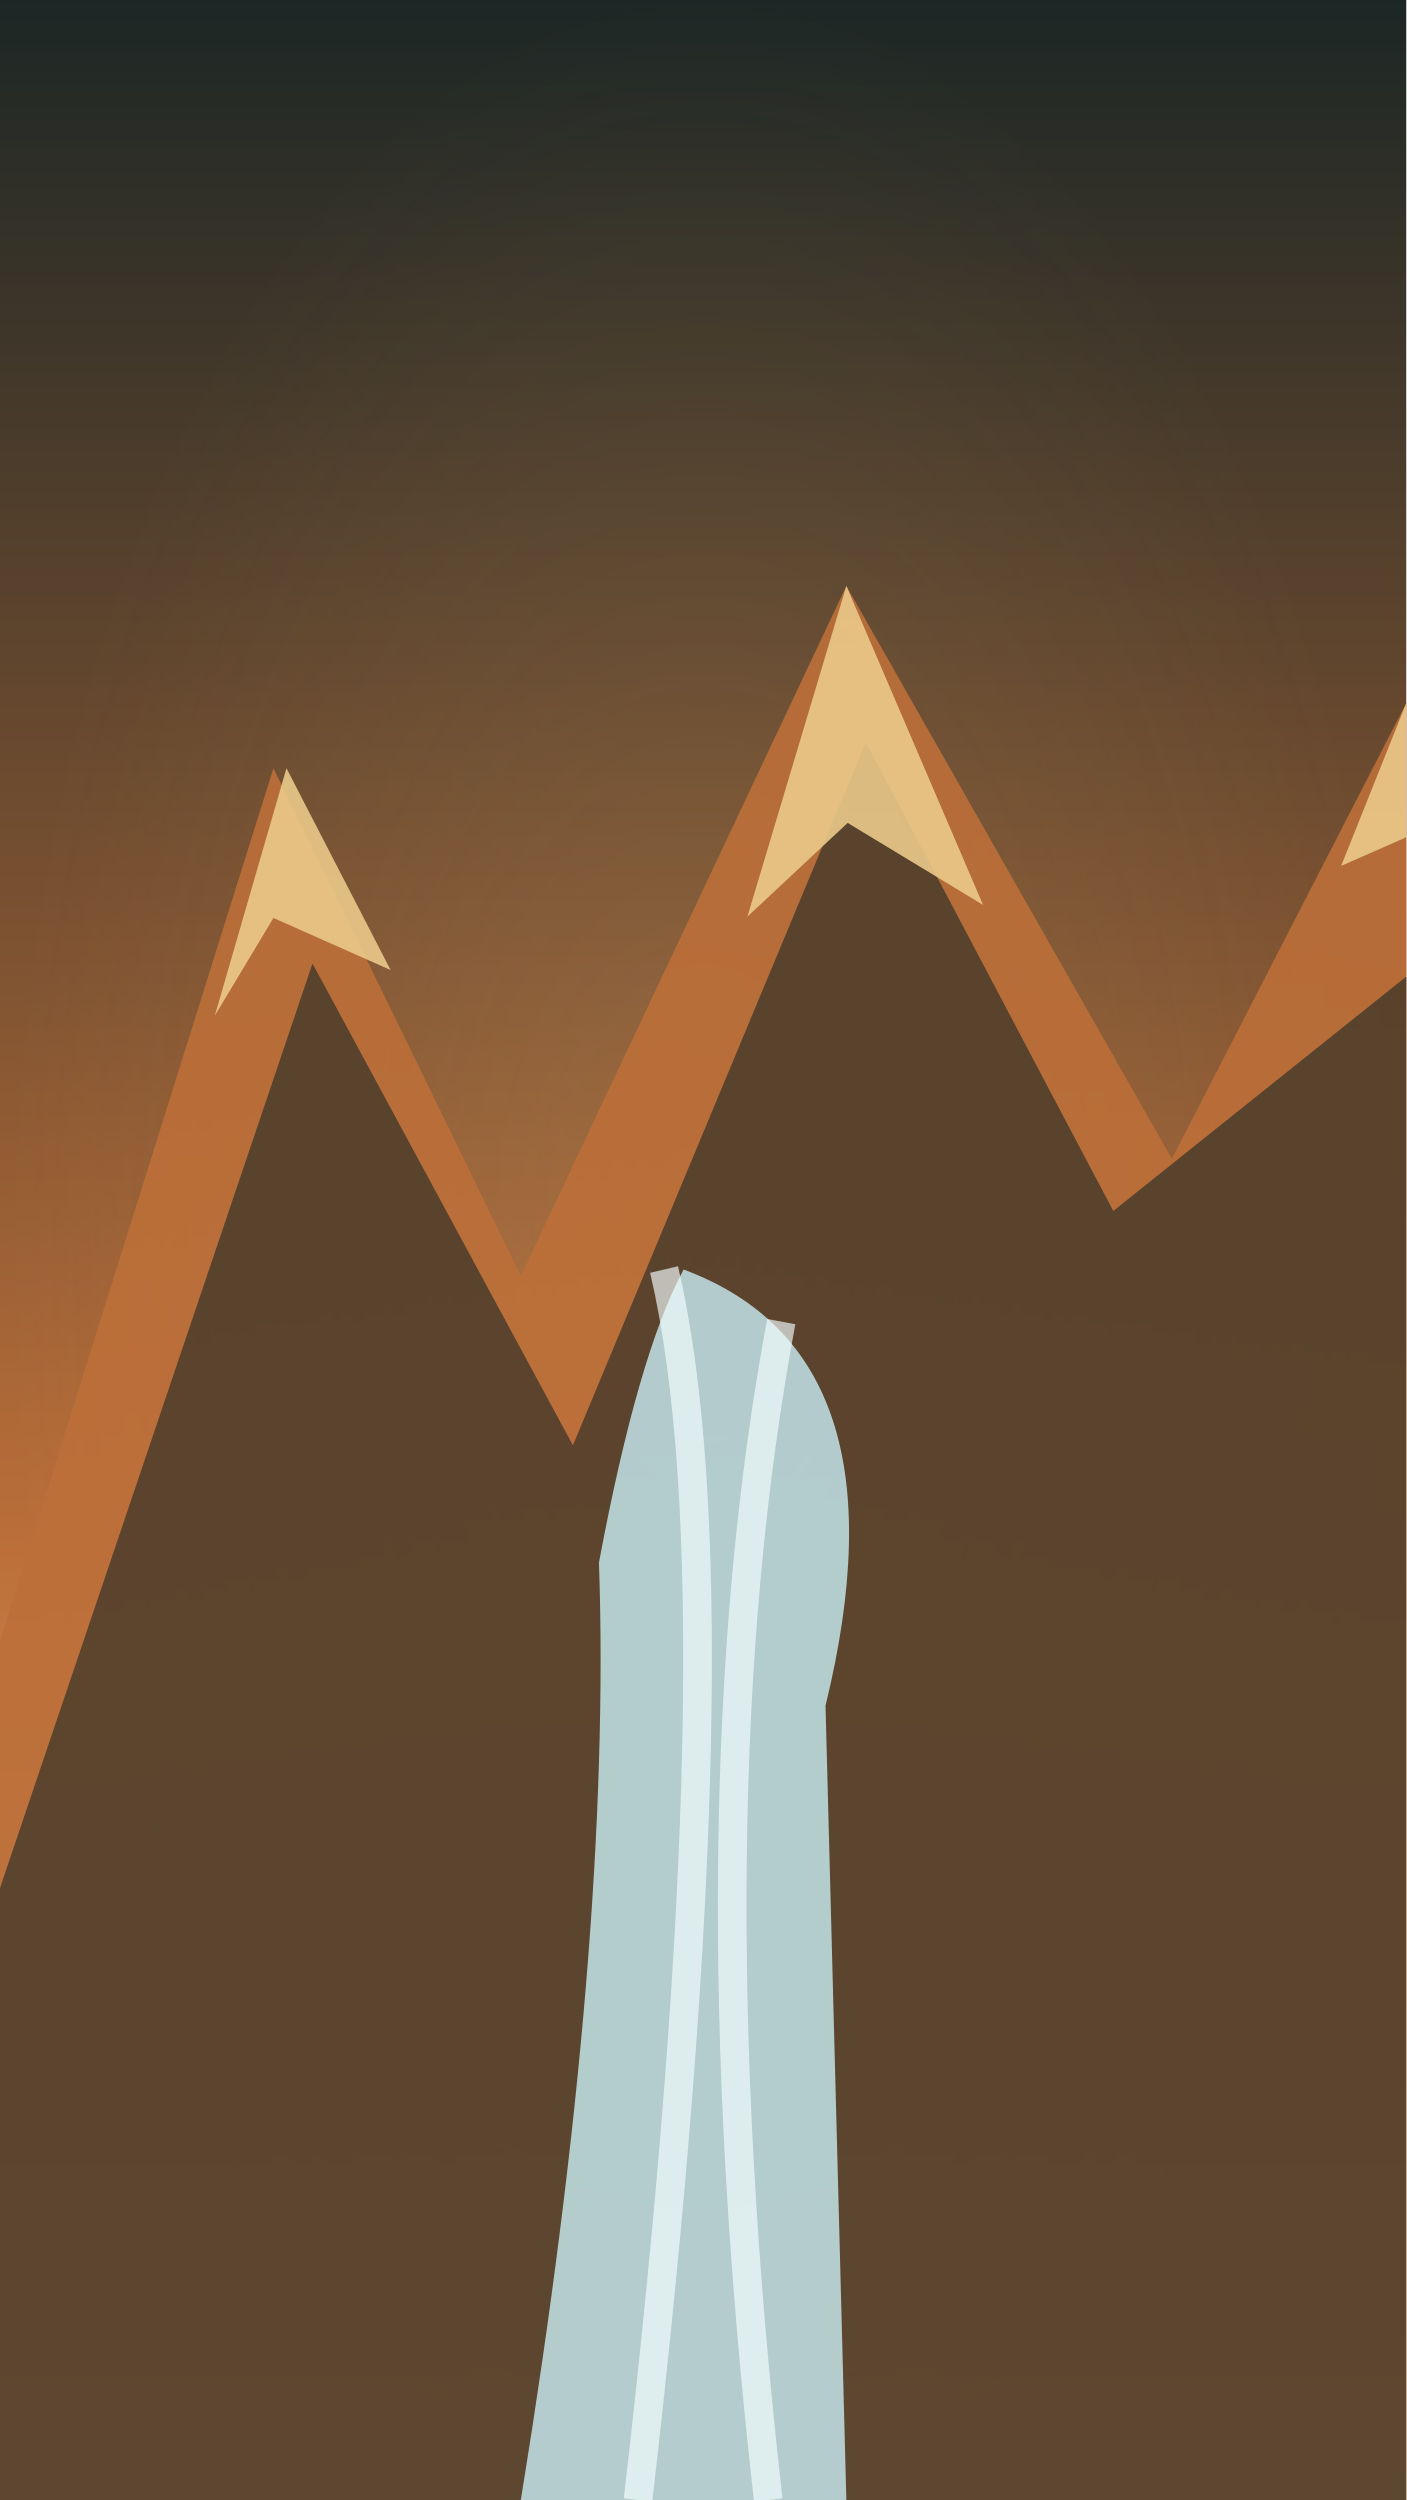
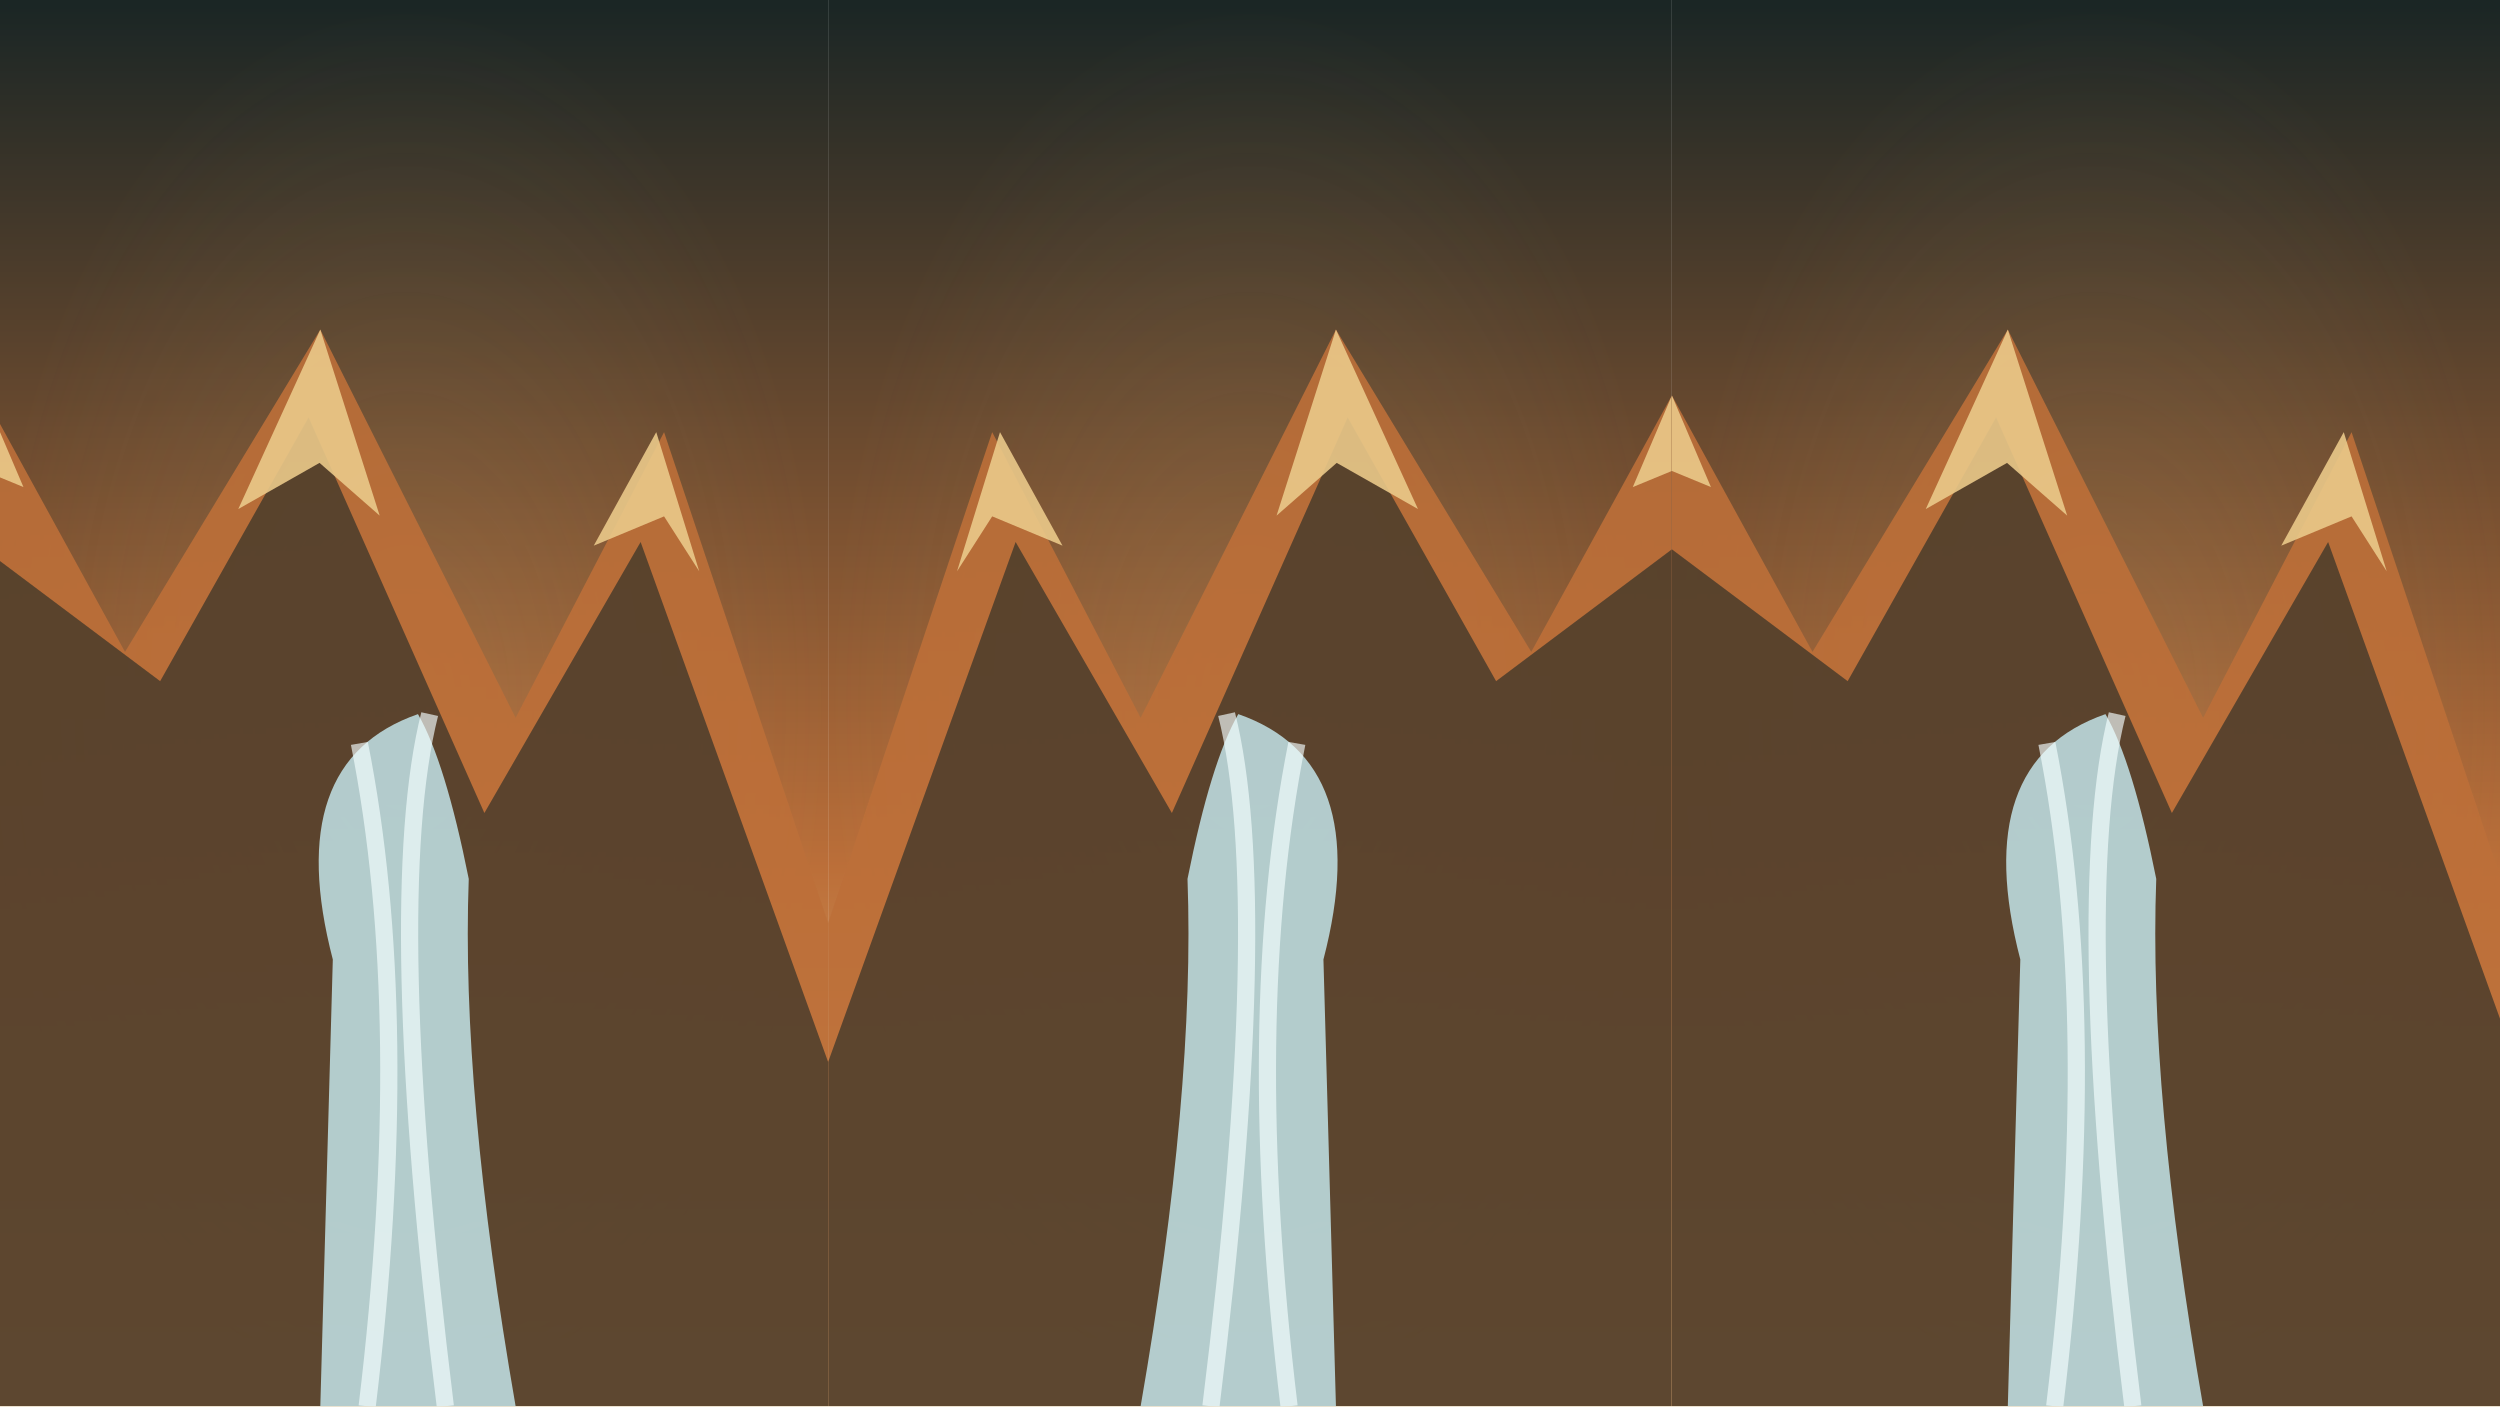
- <svg xmlns="http://www.w3.org/2000/svg" width="1080" height="1920" viewBox="0 0 1080 1920" role="img">
+ <svg xmlns="http://www.w3.org/2000/svg" width="1920" height="1080" viewBox="0 0 1920 1080" role="img">
  <defs>
    <linearGradient id="sky" x2="0" y2="1">
      <stop offset="0" stop-color="#1b2625" />
      <stop offset=".62" stop-color="#bc6f39" />
      <stop offset="1" stop-color="#eac98a" />
    </linearGradient>
    <radialGradient id="glow">
      <stop stop-color="#eac98a" stop-opacity=".55" />
      <stop offset="1" stop-color="#eac98a" stop-opacity="0" />
    </radialGradient>
    <filter id="blur">
      <feGaussianBlur stdDeviation="25" />
    </filter>
    <filter id="soft">
      <feGaussianBlur stdDeviation="5" />
    </filter>
  </defs>
-   <rect width="1080" height="1920" fill="url(#sky)" />
-   <rect width="1080" height="1920" fill="url(#glow)" opacity=".25" />
-   <path d="M0 1260L210 590L400 980L650 450L900 890L1080 540V1920H0Z" fill="#bc6f39" opacity=".9" />
-   <path d="M0 1450L240 740L440 1110L665 570L855 930L1080 750V1920H0Z" fill="#1b2625" opacity=".6" />
-   <path d="M220 590L300 745L210 705L165 780Z M650 450L755 695L651 632L574 704Z M1080 540L1030 665L1080 643Z" fill="#eac98a" opacity=".9" />
-   <path d="M525 975 Q700 1040 634 1310 L650 1920H400Q470 1490 460 1200Q490 1040 525 975Z" fill="#c9eef4" opacity=".8" />
-   <path d="M510 975Q570 1230 490 1920 M600 1015Q530 1390 590 1920" fill="none" stroke="#f5ffff" stroke-width="22" opacity=".65" />
+   <g transform="translate(1272 0) scale(-1 1)">
+     <svg x="636" y="0" width="648" height="1080" viewBox="0 0 1080 1920" preserveAspectRatio="none">
+       <rect width="1080" height="1920" fill="url(#sky)" />
+       <rect width="1080" height="1920" fill="url(#glow)" opacity=".25" />
+       <path d="M0 1260L210 590L400 980L650 450L900 890L1080 540V1920H0Z" fill="#bc6f39" opacity=".9" />
+       <path d="M0 1450L240 740L440 1110L665 570L855 930L1080 750V1920H0Z" fill="#1b2625" opacity=".6" />
+       <path d="M220 590L300 745L210 705L165 780Z M650 450L755 695L651 632L574 704Z M1080 540L1030 665L1080 643Z" fill="#eac98a" opacity=".9" />
+       <path d="M525 975 Q700 1040 634 1310 L650 1920H400Q470 1490 460 1200Q490 1040 525 975Z" fill="#c9eef4" opacity=".8" />
+       <path d="M510 975Q570 1230 490 1920 M600 1015Q530 1390 590 1920" fill="none" stroke="#f5ffff" stroke-width="22" opacity=".65" />
+     </svg>
+   </g>
+   <svg x="636" y="0" width="648" height="1080" viewBox="0 0 1080 1920" preserveAspectRatio="none">
+     <rect width="1080" height="1920" fill="url(#sky)" />
+     <rect width="1080" height="1920" fill="url(#glow)" opacity=".25" />
+     <path d="M0 1260L210 590L400 980L650 450L900 890L1080 540V1920H0Z" fill="#bc6f39" opacity=".9" />
+     <path d="M0 1450L240 740L440 1110L665 570L855 930L1080 750V1920H0Z" fill="#1b2625" opacity=".6" />
+     <path d="M220 590L300 745L210 705L165 780Z M650 450L755 695L651 632L574 704Z M1080 540L1030 665L1080 643Z" fill="#eac98a" opacity=".9" />
+     <path d="M525 975 Q700 1040 634 1310 L650 1920H400Q470 1490 460 1200Q490 1040 525 975Z" fill="#c9eef4" opacity=".8" />
+     <path d="M510 975Q570 1230 490 1920 M600 1015Q530 1390 590 1920" fill="none" stroke="#f5ffff" stroke-width="22" opacity=".65" />
+   </svg>
+   <g transform="translate(2568 0) scale(-1 1)">
+     <svg x="636" y="0" width="648" height="1080" viewBox="0 0 1080 1920" preserveAspectRatio="none">
+       <rect width="1080" height="1920" fill="url(#sky)" />
+       <rect width="1080" height="1920" fill="url(#glow)" opacity=".25" />
+       <path d="M0 1260L210 590L400 980L650 450L900 890L1080 540V1920H0Z" fill="#bc6f39" opacity=".9" />
+       <path d="M0 1450L240 740L440 1110L665 570L855 930L1080 750V1920H0Z" fill="#1b2625" opacity=".6" />
+       <path d="M220 590L300 745L210 705L165 780Z M650 450L755 695L651 632L574 704Z M1080 540L1030 665L1080 643Z" fill="#eac98a" opacity=".9" />
+       <path d="M525 975 Q700 1040 634 1310 L650 1920H400Q470 1490 460 1200Q490 1040 525 975Z" fill="#c9eef4" opacity=".8" />
+       <path d="M510 975Q570 1230 490 1920 M600 1015Q530 1390 590 1920" fill="none" stroke="#f5ffff" stroke-width="22" opacity=".65" />
+     </svg>
+   </g>
</svg>
